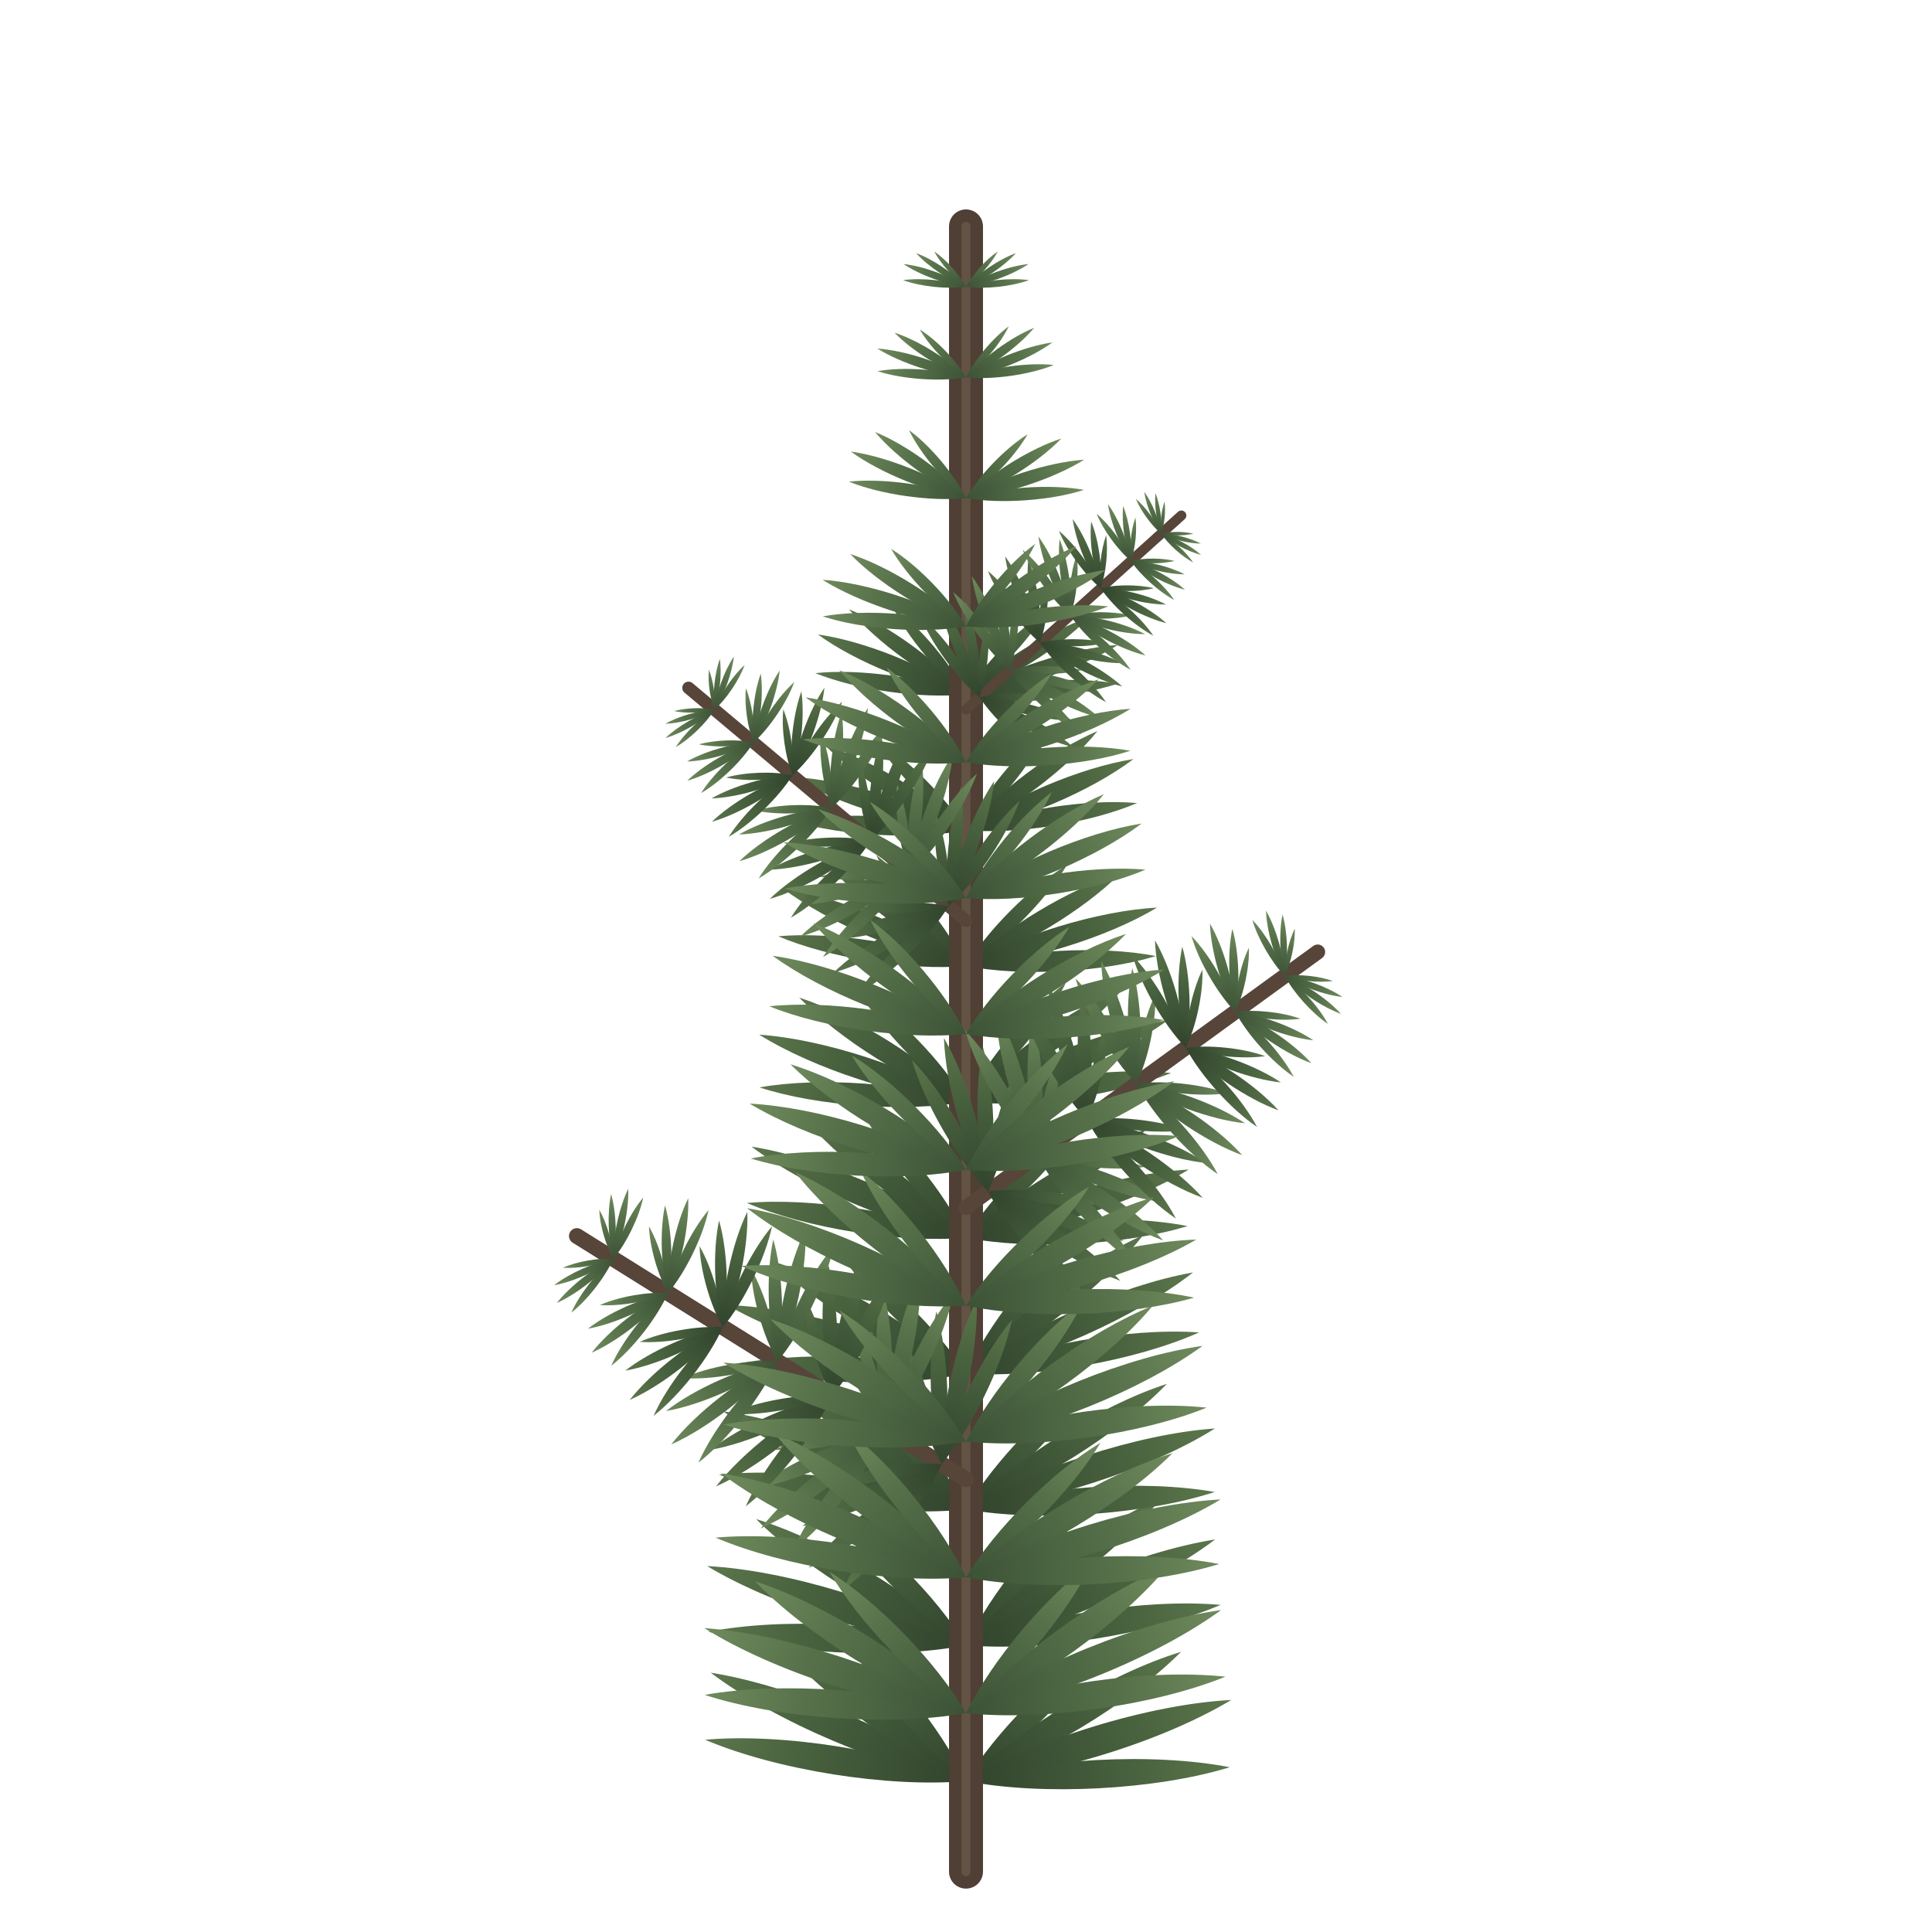
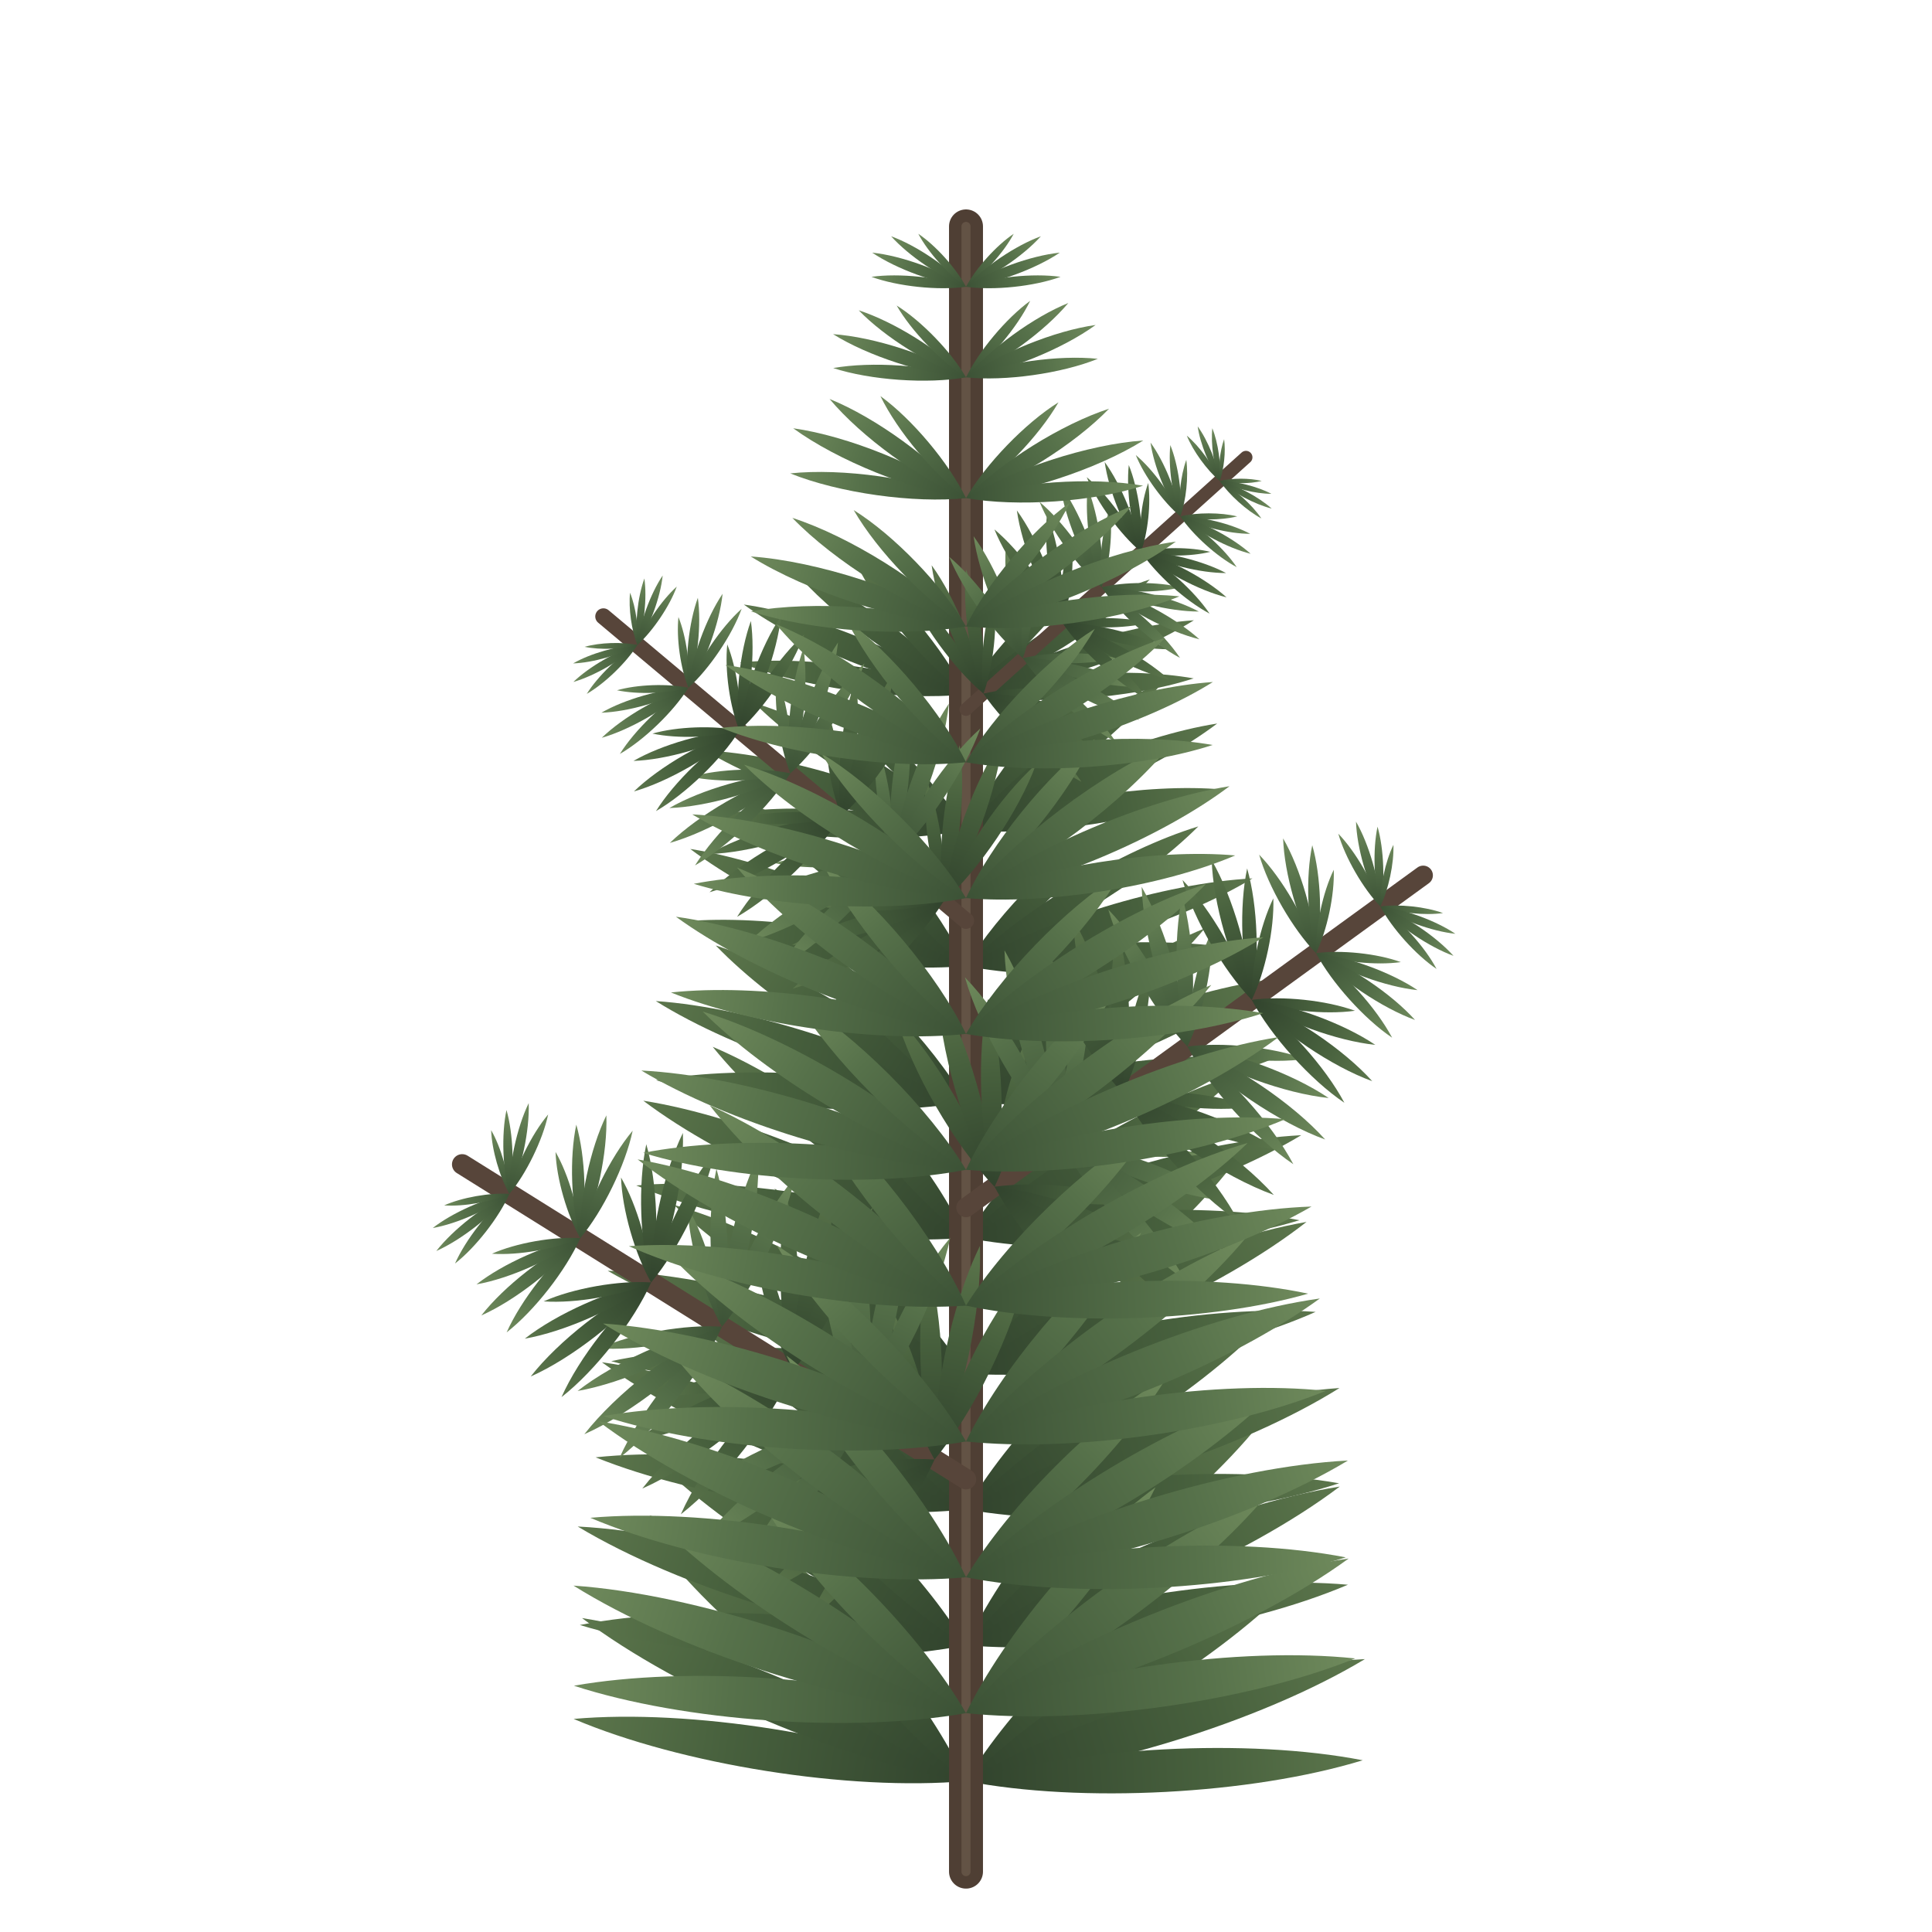
<svg xmlns="http://www.w3.org/2000/svg" width="256" height="256" viewBox="0 0 256 256">
  <defs>
    <linearGradient id="nd" x1="0" y1="1" x2="0" y2="0">
      <stop offset="0" stop-color="#3c5236" />
      <stop offset="0.6" stop-color="#56714a" />
      <stop offset="1" stop-color="#6f8a5c" />
    </linearGradient>
    <linearGradient id="nd2" x1="0" y1="1" x2="0" y2="0">
      <stop offset="0" stop-color="#31432d" />
      <stop offset="0.6" stop-color="#47603d" />
      <stop offset="1" stop-color="#5c764c" />
    </linearGradient>
    <path id="n" d="M0,0 C2,-8 2,-20 0,-28 C-2,-20 -2,-8 0,0 Z" />
    <g id="row">
      <use href="#n" transform="rotate(-84)" />
      <use href="#n" transform="rotate(-70) scale(1.05)" />
      <use href="#n" transform="rotate(-56) scale(0.95)" />
      <use href="#n" transform="rotate(-42) scale(0.75)" />
      <use href="#n" transform="rotate(42) scale(0.75)" />
      <use href="#n" transform="rotate(56) scale(0.95)" />
      <use href="#n" transform="rotate(70) scale(1.05)" />
      <use href="#n" transform="rotate(84)" />
    </g>
    <g id="shoot">
      <path d="M0,0 L0,-64" stroke="#57453a" stroke-width="2.2" stroke-linecap="round" />
      <use href="#row" fill="url(#nd2)" transform="translate(0 -4) scale(0.8)" />
      <use href="#row" fill="url(#nd)" transform="translate(0 -13) scale(0.76)" />
      <use href="#row" fill="url(#nd2)" transform="translate(0 -22) scale(0.7)" />
      <use href="#row" fill="url(#nd)" transform="translate(0 -31) scale(0.64)" />
      <use href="#row" fill="url(#nd2)" transform="translate(0 -40) scale(0.56)" />
      <use href="#row" fill="url(#nd)" transform="translate(0 -49) scale(0.46)" />
      <use href="#row" fill="url(#nd)" transform="translate(0 -58) scale(0.34)" />
    </g>
  </defs>
  <g transform="translate(128 0)">
-     <use href="#row" fill="url(#nd2)" transform="translate(0 236) rotate(3) scale(1.25)" />
-     <use href="#row" fill="url(#nd2)" transform="translate(0 218) rotate(-3) scale(1.22)" />
-     <use href="#row" fill="url(#nd2)" transform="translate(0 200) rotate(2) scale(1.18)" />
-     <use href="#row" fill="url(#nd2)" transform="translate(0 182) rotate(-4) scale(1.12)" />
-     <use href="#row" fill="url(#nd2)" transform="translate(0 164) rotate(3) scale(1.05)" />
-     <use href="#row" fill="url(#nd2)" transform="translate(0 146) rotate(-2) scale(0.98)" />
-     <use href="#row" fill="url(#nd2)" transform="translate(0 128) rotate(3) scale(0.9)" />
-     <use href="#row" fill="url(#nd2)" transform="translate(0 110) rotate(-3) scale(0.82)" />
-     <use href="#row" fill="url(#nd2)" transform="translate(0 92) rotate(2) scale(0.72)" />
+     <use href="#row" fill="url(#nd2)" transform="translate(0 236) rotate(3) scale(1.88)" />
+     <use href="#row" fill="url(#nd2)" transform="translate(0 218) rotate(-3) scale(1.83)" />
+     <use href="#row" fill="url(#nd2)" transform="translate(0 200) rotate(2) scale(1.77)" />
+     <use href="#row" fill="url(#nd2)" transform="translate(0 182) rotate(-4) scale(1.68)" />
+     <use href="#row" fill="url(#nd2)" transform="translate(0 164) rotate(3) scale(1.58)" />
+     <use href="#row" fill="url(#nd2)" transform="translate(0 146) rotate(-2) scale(1.47)" />
+     <use href="#row" fill="url(#nd2)" transform="translate(0 128) rotate(3) scale(1.35)" />
+     <use href="#row" fill="url(#nd2)" transform="translate(0 110) rotate(-3) scale(1.23)" />
+     <use href="#row" fill="url(#nd2)" transform="translate(0 92) rotate(2) scale(1.08)" />
  </g>
  <path d="M128,248 C128,200 128,120 128,30" fill="none" stroke="#4f3f34" stroke-width="4.5" stroke-linecap="round" />
  <path d="M128,248 C128,200 128,120 128,30" fill="none" stroke="#7d6a58" stroke-width="1.2" stroke-linecap="round" opacity="0.45" />
-   <use href="#shoot" transform="translate(128 196) rotate(-58) scale(0.95)" />
-   <use href="#shoot" transform="translate(128 160) rotate(54) scale(0.9)" />
-   <use href="#shoot" transform="translate(128 122) rotate(-50) scale(0.75)" />
-   <use href="#shoot" transform="translate(128 94) rotate(48) scale(0.6)" />
+   <use href="#shoot" transform="translate(128 196) rotate(-58) scale(1.23)" />
+   <use href="#shoot" transform="translate(128 160) rotate(54) scale(1.17)" />
+   <use href="#shoot" transform="translate(128 122) rotate(-50) scale(0.98)" />
+   <use href="#shoot" transform="translate(128 94) rotate(48) scale(0.78)" />
  <g transform="translate(128 0)">
-     <use href="#row" fill="url(#nd)" transform="translate(0 227) rotate(-2) scale(1.24)" />
-     <use href="#row" fill="url(#nd)" transform="translate(0 209) rotate(3) scale(1.2)" />
-     <use href="#row" fill="url(#nd)" transform="translate(0 191) rotate(-2) scale(1.15)" />
-     <use href="#row" fill="url(#nd)" transform="translate(0 173) rotate(4) scale(1.08)" />
-     <use href="#row" fill="url(#nd)" transform="translate(0 155) rotate(-3) scale(1.02)" />
-     <use href="#row" fill="url(#nd)" transform="translate(0 137) rotate(2) scale(0.94)" />
-     <use href="#row" fill="url(#nd)" transform="translate(0 119) rotate(-3) scale(0.86)" />
-     <use href="#row" fill="url(#nd)" transform="translate(0 101) rotate(2) scale(0.78)" />
-     <use href="#row" fill="url(#nd)" transform="translate(0 83) rotate(-2) scale(0.68)" />
-     <use href="#row" fill="url(#nd)" transform="translate(0 66) rotate(2) scale(0.56)" />
-     <use href="#row" fill="url(#nd)" transform="translate(0 50) rotate(-2) scale(0.42)" />
-     <use href="#row" fill="url(#nd)" transform="translate(0 38) scale(0.3)" />
+     <use href="#row" fill="url(#nd)" transform="translate(0 227) rotate(-2) scale(1.86)" />
+     <use href="#row" fill="url(#nd)" transform="translate(0 209) rotate(3) scale(1.80)" />
+     <use href="#row" fill="url(#nd)" transform="translate(0 191) rotate(-2) scale(1.72)" />
+     <use href="#row" fill="url(#nd)" transform="translate(0 173) rotate(4) scale(1.62)" />
+     <use href="#row" fill="url(#nd)" transform="translate(0 155) rotate(-3) scale(1.53)" />
+     <use href="#row" fill="url(#nd)" transform="translate(0 137) rotate(2) scale(1.41)" />
+     <use href="#row" fill="url(#nd)" transform="translate(0 119) rotate(-3) scale(1.29)" />
+     <use href="#row" fill="url(#nd)" transform="translate(0 101) rotate(2) scale(1.17)" />
+     <use href="#row" fill="url(#nd)" transform="translate(0 83) rotate(-2) scale(1.02)" />
+     <use href="#row" fill="url(#nd)" transform="translate(0 66) rotate(2) scale(0.84)" />
+     <use href="#row" fill="url(#nd)" transform="translate(0 50) rotate(-2) scale(0.63)" />
+     <use href="#row" fill="url(#nd)" transform="translate(0 38) scale(0.45)" />
  </g>
</svg>
